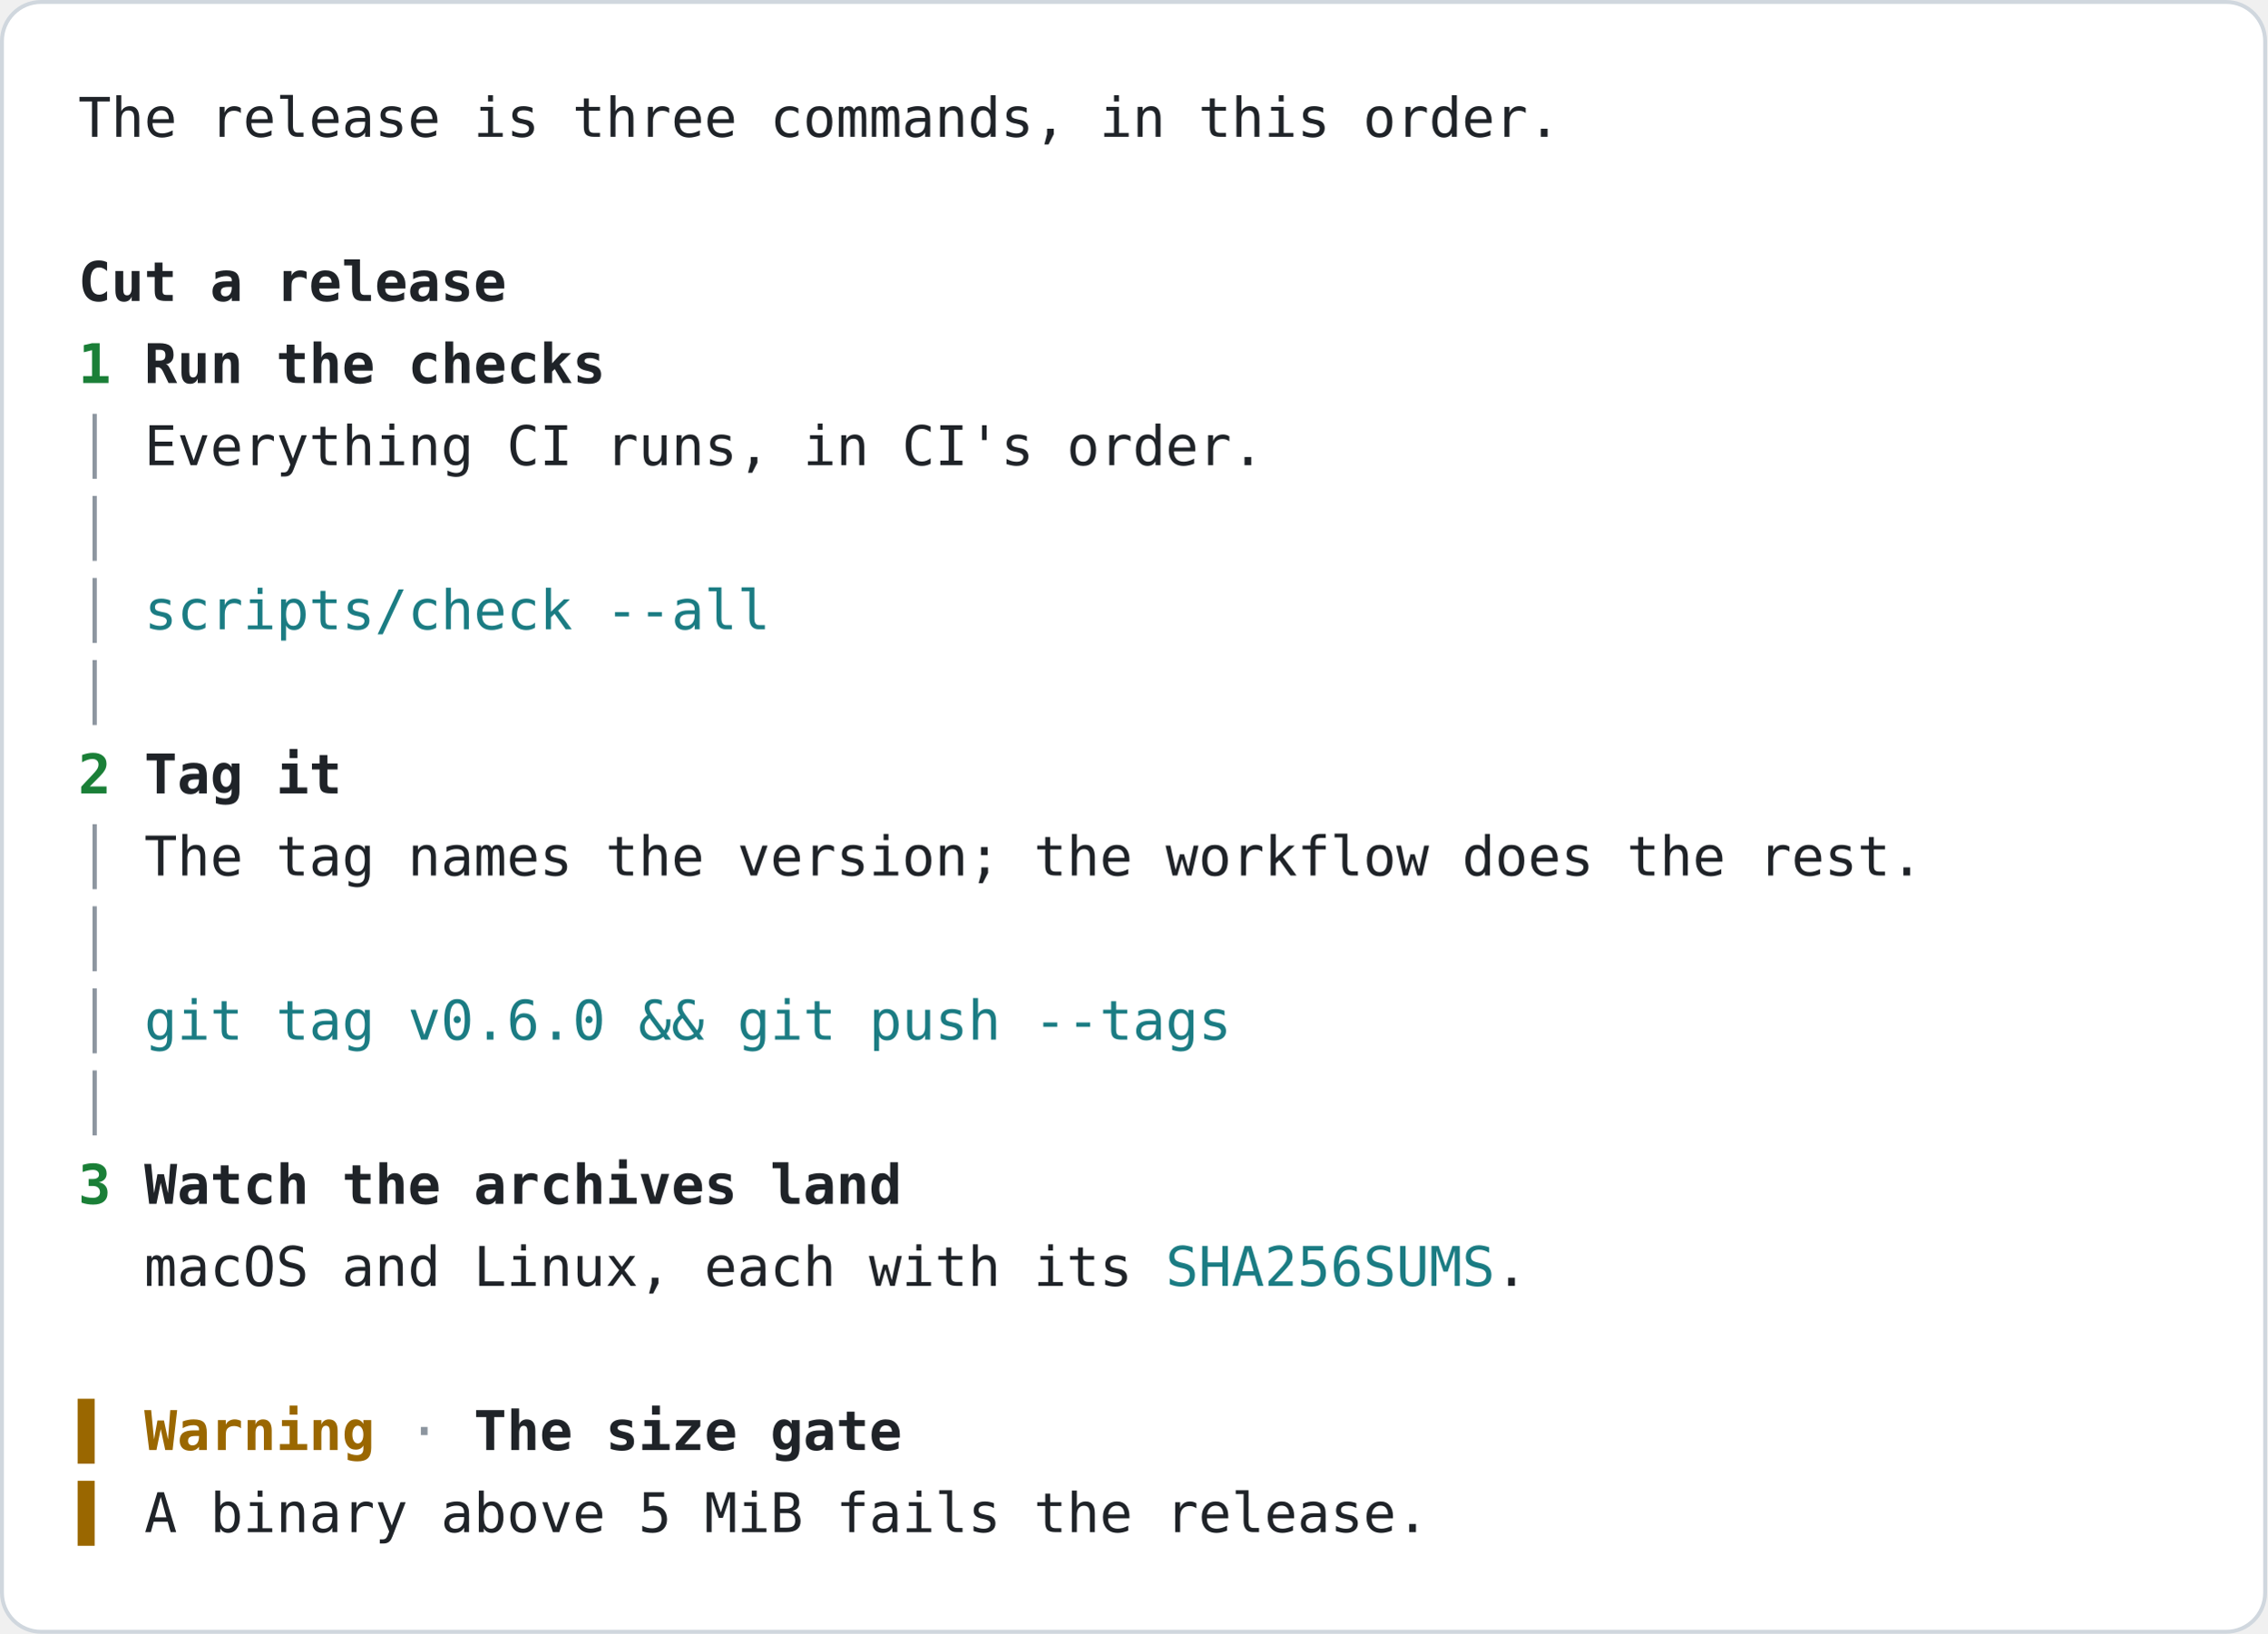
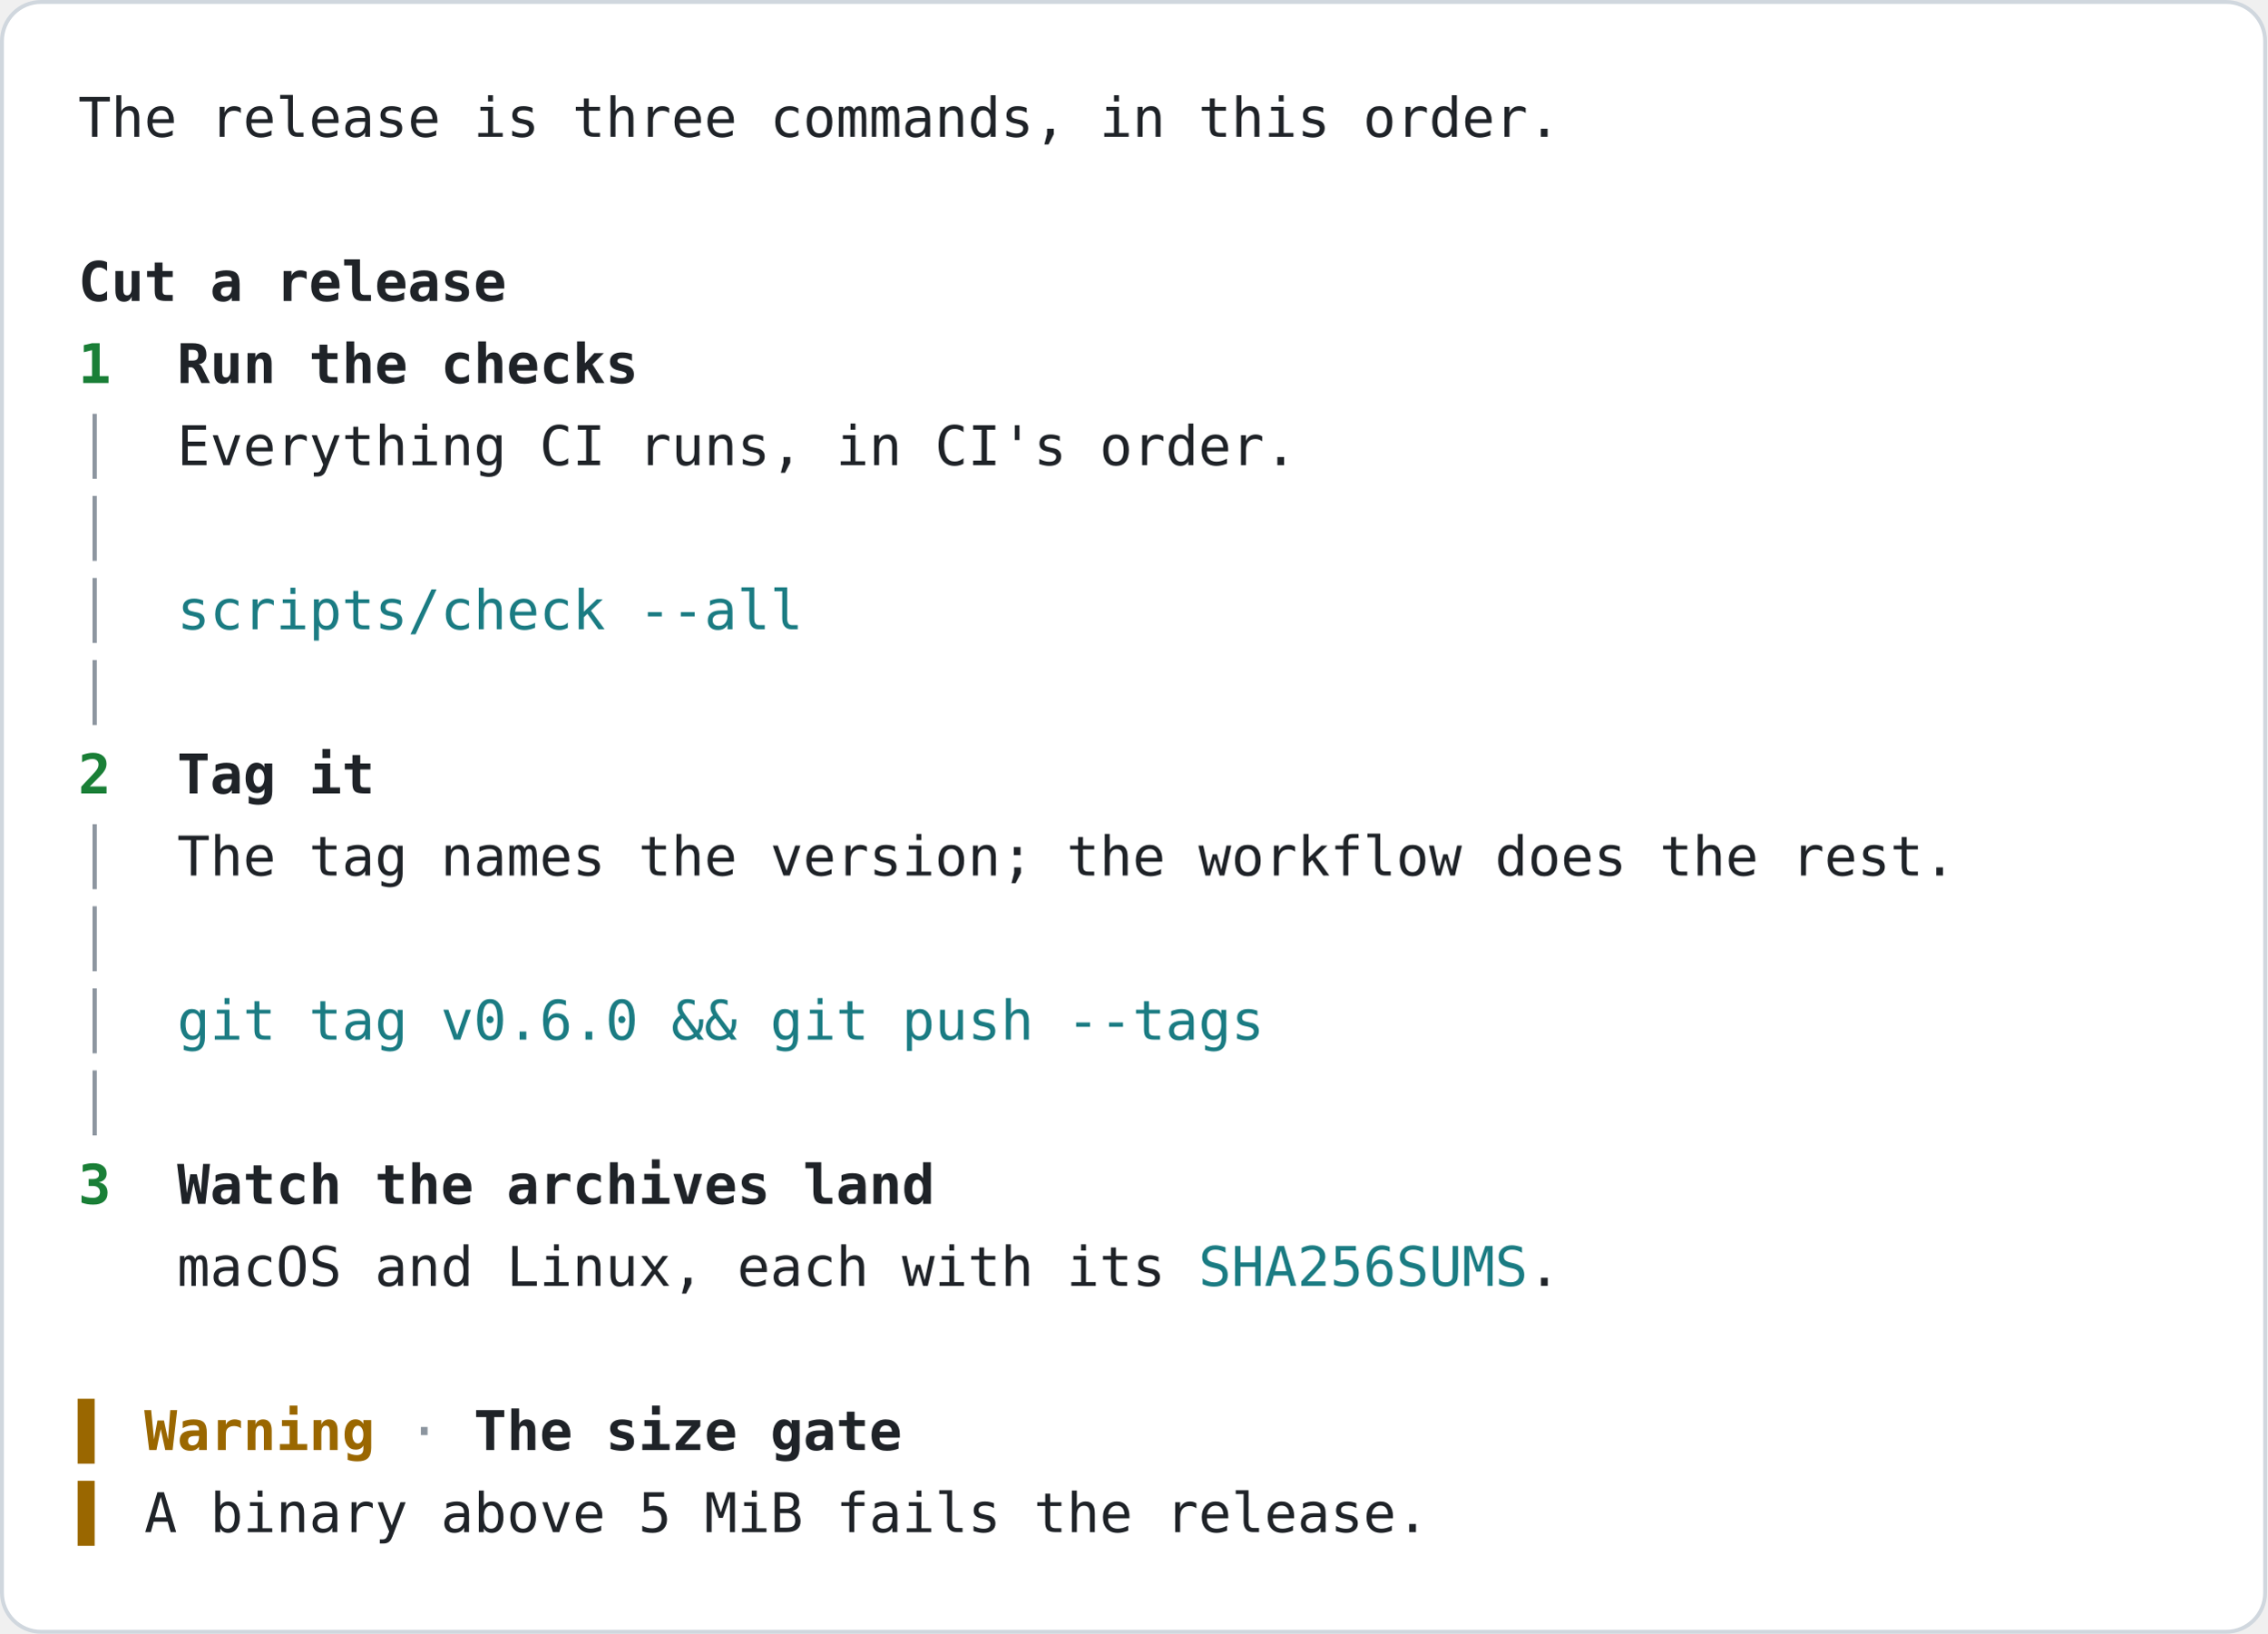
<svg xmlns="http://www.w3.org/2000/svg" viewBox="0 0 580 418" width="580" height="418" font-family="ui-monospace, SFMono-Regular, Menlo, Consolas, monospace" font-size="14">
  <rect x="0.5" y="0.5" width="579" height="417" rx="10" fill="#ffffff" stroke="#d0d7de" />
  <text x="20.0" y="35.0" fill="#1f2328" xml:space="preserve" textLength="379.3" lengthAdjust="spacingAndGlyphs">The release is three commands, in this order.</text>
  <text x="20.0" y="77.0" fill="#1f2328" xml:space="preserve" textLength="109.6" lengthAdjust="spacingAndGlyphs" font-weight="700">Cut a release</text>
-   <text x="20.0" y="98.0" fill="#1a7f37" xml:space="preserve" textLength="16.9" lengthAdjust="spacingAndGlyphs" font-weight="700">1 </text>
-   <text x="36.9" y="98.0" fill="#1f2328" xml:space="preserve" textLength="118.0" lengthAdjust="spacingAndGlyphs" font-weight="700">Run the checks</text>
-   <text x="20.0" y="119.0" fill="#8c959f" xml:space="preserve" textLength="16.9" lengthAdjust="spacingAndGlyphs">│ </text>
-   <text x="36.9" y="119.0" fill="#1f2328" xml:space="preserve" textLength="286.6" lengthAdjust="spacingAndGlyphs">Everything CI runs, in CI's order.</text>
+   <text x="20.0" y="98.0" fill="#1a7f37" xml:space="preserve" textLength="25.3" lengthAdjust="spacingAndGlyphs" font-weight="700">1  </text>
+   <text x="45.3" y="98.0" fill="#1f2328" xml:space="preserve" textLength="118.0" lengthAdjust="spacingAndGlyphs" font-weight="700">Run the checks</text>
+   <text x="20.0" y="119.0" fill="#8c959f" xml:space="preserve" textLength="25.3" lengthAdjust="spacingAndGlyphs">│  </text>
+   <text x="45.3" y="119.0" fill="#1f2328" xml:space="preserve" textLength="286.6" lengthAdjust="spacingAndGlyphs">Everything CI runs, in CI's order.</text>
  <text x="20.0" y="140.0" fill="#8c959f" xml:space="preserve" textLength="8.4" lengthAdjust="spacingAndGlyphs">│</text>
-   <text x="20.0" y="161.0" fill="#8c959f" xml:space="preserve" textLength="16.9" lengthAdjust="spacingAndGlyphs">│ </text>
-   <text x="36.9" y="161.0" fill="#1b7c83" xml:space="preserve" textLength="160.2" lengthAdjust="spacingAndGlyphs">scripts/check --all</text>
+   <text x="20.0" y="161.0" fill="#8c959f" xml:space="preserve" textLength="25.3" lengthAdjust="spacingAndGlyphs">│  </text>
+   <text x="45.3" y="161.0" fill="#1b7c83" xml:space="preserve" textLength="160.2" lengthAdjust="spacingAndGlyphs">scripts/check --all</text>
  <text x="20.0" y="182.0" fill="#8c959f" xml:space="preserve" textLength="8.4" lengthAdjust="spacingAndGlyphs">│</text>
-   <text x="20.0" y="203.0" fill="#1a7f37" xml:space="preserve" textLength="16.9" lengthAdjust="spacingAndGlyphs" font-weight="700">2 </text>
-   <text x="36.9" y="203.0" fill="#1f2328" xml:space="preserve" textLength="50.6" lengthAdjust="spacingAndGlyphs" font-weight="700">Tag it</text>
-   <text x="20.0" y="224.0" fill="#8c959f" xml:space="preserve" textLength="16.9" lengthAdjust="spacingAndGlyphs">│ </text>
-   <text x="36.9" y="224.0" fill="#1f2328" xml:space="preserve" textLength="455.2" lengthAdjust="spacingAndGlyphs">The tag names the version; the workflow does the rest.</text>
+   <text x="20.0" y="203.0" fill="#1a7f37" xml:space="preserve" textLength="25.3" lengthAdjust="spacingAndGlyphs" font-weight="700">2  </text>
+   <text x="45.3" y="203.0" fill="#1f2328" xml:space="preserve" textLength="50.6" lengthAdjust="spacingAndGlyphs" font-weight="700">Tag it</text>
+   <text x="20.0" y="224.0" fill="#8c959f" xml:space="preserve" textLength="25.3" lengthAdjust="spacingAndGlyphs">│  </text>
+   <text x="45.3" y="224.0" fill="#1f2328" xml:space="preserve" textLength="455.2" lengthAdjust="spacingAndGlyphs">The tag names the version; the workflow does the rest.</text>
  <text x="20.0" y="245.0" fill="#8c959f" xml:space="preserve" textLength="8.4" lengthAdjust="spacingAndGlyphs">│</text>
-   <text x="20.0" y="266.0" fill="#8c959f" xml:space="preserve" textLength="16.9" lengthAdjust="spacingAndGlyphs">│ </text>
-   <text x="36.9" y="266.0" fill="#1b7c83" xml:space="preserve" textLength="278.2" lengthAdjust="spacingAndGlyphs">git tag v0.6.0 &amp;&amp; git push --tags</text>
+   <text x="20.0" y="266.0" fill="#8c959f" xml:space="preserve" textLength="25.3" lengthAdjust="spacingAndGlyphs">│  </text>
+   <text x="45.3" y="266.0" fill="#1b7c83" xml:space="preserve" textLength="278.2" lengthAdjust="spacingAndGlyphs">git tag v0.6.0 &amp;&amp; git push --tags</text>
  <text x="20.0" y="287.0" fill="#8c959f" xml:space="preserve" textLength="8.4" lengthAdjust="spacingAndGlyphs">│</text>
-   <text x="20.0" y="308.0" fill="#1a7f37" xml:space="preserve" textLength="16.9" lengthAdjust="spacingAndGlyphs" font-weight="700">3 </text>
-   <text x="36.9" y="308.0" fill="#1f2328" xml:space="preserve" textLength="193.9" lengthAdjust="spacingAndGlyphs" font-weight="700">Watch the archives land</text>
-   <text x="20.0" y="329.0" fill="#1f2328" xml:space="preserve" textLength="278.2" lengthAdjust="spacingAndGlyphs">  macOS and Linux, each with its </text>
-   <text x="298.2" y="329.0" fill="#1b7c83" xml:space="preserve" textLength="84.3" lengthAdjust="spacingAndGlyphs">SHA256SUMS</text>
-   <text x="382.5" y="329.0" fill="#1f2328" xml:space="preserve" textLength="8.4" lengthAdjust="spacingAndGlyphs">.</text>
+   <text x="20.0" y="308.0" fill="#1a7f37" xml:space="preserve" textLength="25.3" lengthAdjust="spacingAndGlyphs" font-weight="700">3  </text>
+   <text x="45.3" y="308.0" fill="#1f2328" xml:space="preserve" textLength="193.9" lengthAdjust="spacingAndGlyphs" font-weight="700">Watch the archives land</text>
+   <text x="20.0" y="329.0" fill="#1f2328" xml:space="preserve" textLength="286.6" lengthAdjust="spacingAndGlyphs">   macOS and Linux, each with its </text>
+   <text x="306.6" y="329.0" fill="#1b7c83" xml:space="preserve" textLength="84.3" lengthAdjust="spacingAndGlyphs">SHA256SUMS</text>
+   <text x="390.9" y="329.0" fill="#1f2328" xml:space="preserve" textLength="8.4" lengthAdjust="spacingAndGlyphs">.</text>
  <text x="20.0" y="371.0" fill="#9a6700" xml:space="preserve" textLength="16.9" lengthAdjust="spacingAndGlyphs">▌ </text>
  <text x="36.9" y="371.0" fill="#9a6700" xml:space="preserve" textLength="59.0" lengthAdjust="spacingAndGlyphs" font-weight="700">Warning</text>
  <text x="95.9" y="371.0" fill="#8c959f" xml:space="preserve" textLength="25.3" lengthAdjust="spacingAndGlyphs"> · </text>
  <text x="121.2" y="371.0" fill="#1f2328" xml:space="preserve" textLength="109.6" lengthAdjust="spacingAndGlyphs" font-weight="700">The size gate</text>
  <text x="20.0" y="392.0" fill="#9a6700" xml:space="preserve" textLength="16.9" lengthAdjust="spacingAndGlyphs">▌ </text>
  <text x="36.9" y="392.0" fill="#1f2328" xml:space="preserve" textLength="328.8" lengthAdjust="spacingAndGlyphs">A binary above 5 MiB fails the release.</text>
</svg>
